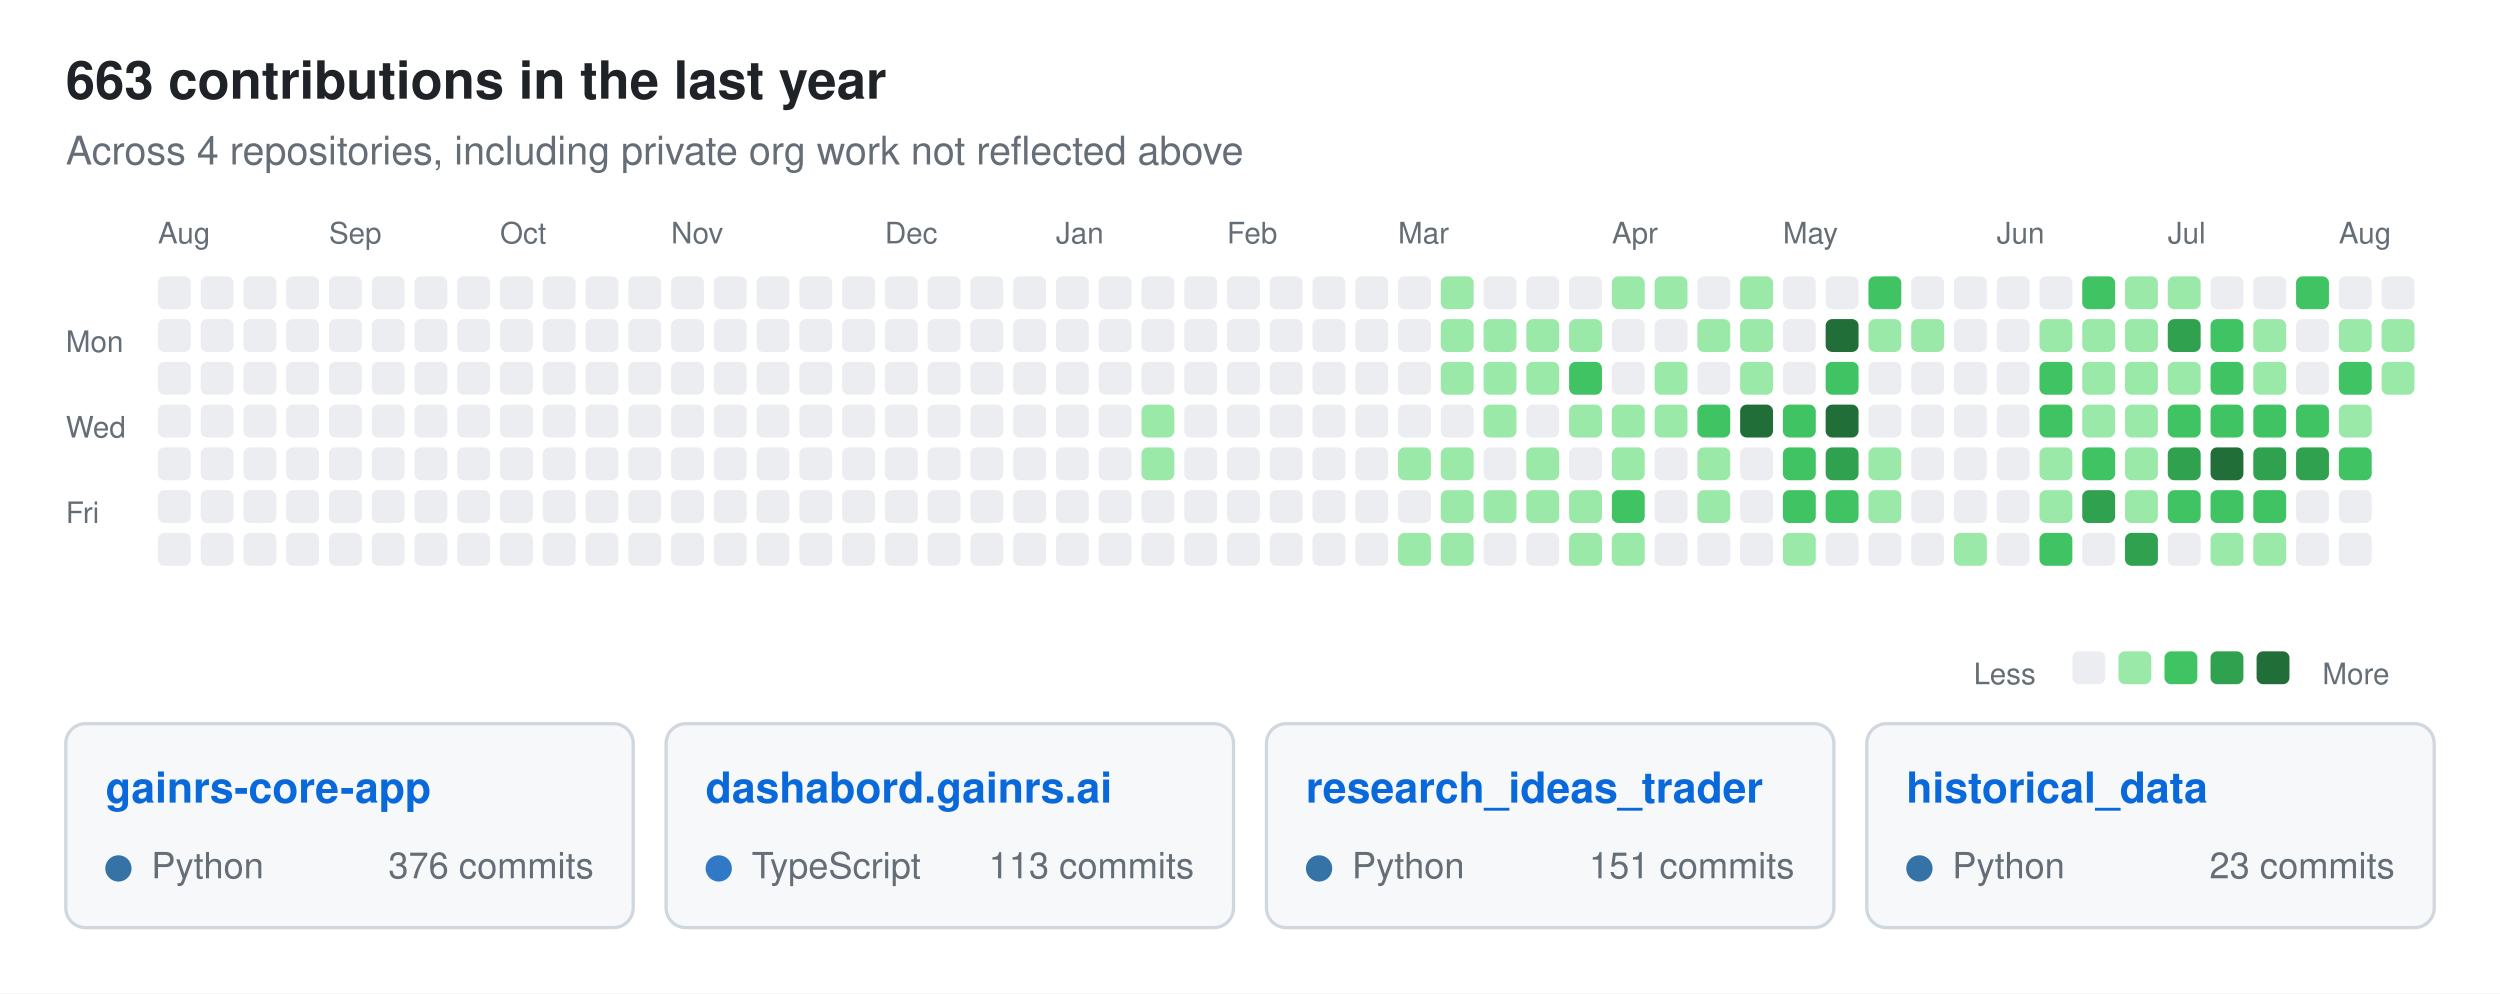
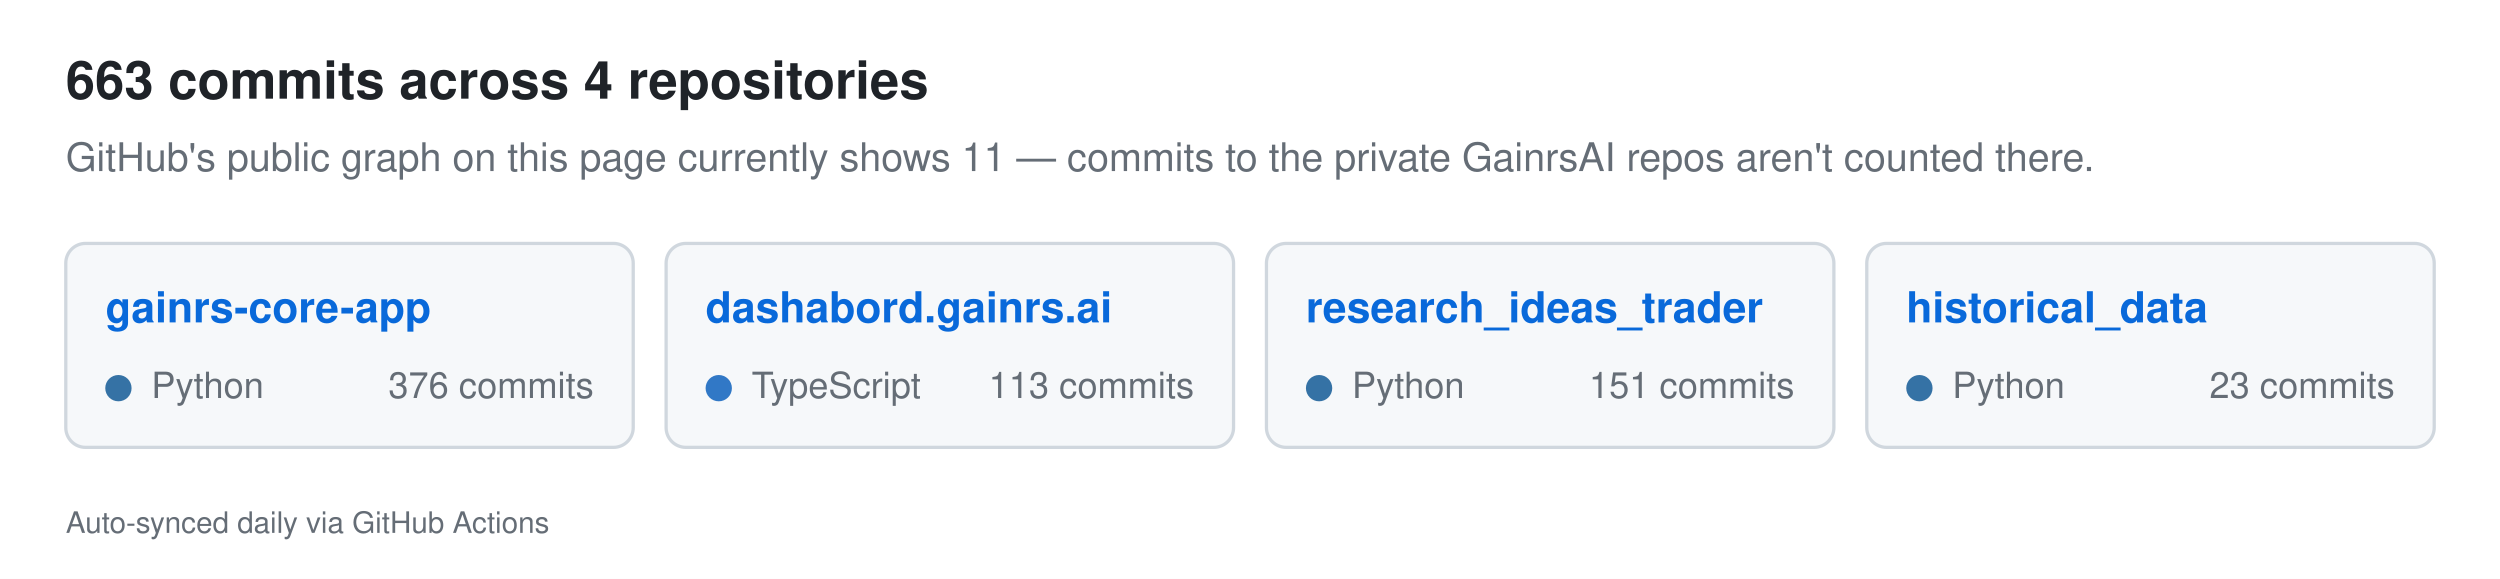
- <svg xmlns="http://www.w3.org/2000/svg" width="760" height="302" viewBox="0 0 760 302" font-family="-apple-system, BlinkMacSystemFont, 'Segoe UI', Helvetica, Arial, sans-serif" role="img" aria-label="663 contributions in the last year across 4 repositories">
-   <rect width="760" height="302" fill="#ffffff" />
-   <text x="20" y="30" font-size="16" font-weight="600" fill="#1f2328">663 contributions in the last year</text>
-   <text x="20" y="50" font-size="12" fill="#656d76">Across 4 repositories, including private org work not reflected above</text>
-   <text x="48" y="74" font-size="9" fill="#656d76">Aug</text>
-   <text x="100" y="74" font-size="9" fill="#656d76">Sep</text>
-   <text x="152" y="74" font-size="9" fill="#656d76">Oct</text>
-   <text x="204" y="74" font-size="9" fill="#656d76">Nov</text>
-   <text x="269" y="74" font-size="9" fill="#656d76">Dec</text>
-   <text x="321" y="74" font-size="9" fill="#656d76">Jan</text>
-   <text x="373" y="74" font-size="9" fill="#656d76">Feb</text>
-   <text x="425" y="74" font-size="9" fill="#656d76">Mar</text>
-   <text x="490" y="74" font-size="9" fill="#656d76">Apr</text>
-   <text x="542" y="74" font-size="9" fill="#656d76">May</text>
-   <text x="607" y="74" font-size="9" fill="#656d76">Jun</text>
-   <text x="659" y="74" font-size="9" fill="#656d76">Jul</text>
-   <text x="711" y="74" font-size="9" fill="#656d76">Aug</text>
-   <text x="20" y="107" font-size="9" fill="#656d76">Mon</text>
-   <text x="20" y="133" font-size="9" fill="#656d76">Wed</text>
-   <text x="20" y="159" font-size="9" fill="#656d76">Fri</text>
-   <rect x="48" y="84" width="10" height="10" rx="2" fill="#ebedf0" />
-   <rect x="48" y="97" width="10" height="10" rx="2" fill="#ebedf0" />
-   <rect x="48" y="110" width="10" height="10" rx="2" fill="#ebedf0" />
-   <rect x="48" y="123" width="10" height="10" rx="2" fill="#ebedf0" />
-   <rect x="48" y="136" width="10" height="10" rx="2" fill="#ebedf0" />
-   <rect x="48" y="149" width="10" height="10" rx="2" fill="#ebedf0" />
-   <rect x="48" y="162" width="10" height="10" rx="2" fill="#ebedf0" />
-   <rect x="61" y="84" width="10" height="10" rx="2" fill="#ebedf0" />
-   <rect x="61" y="97" width="10" height="10" rx="2" fill="#ebedf0" />
-   <rect x="61" y="110" width="10" height="10" rx="2" fill="#ebedf0" />
-   <rect x="61" y="123" width="10" height="10" rx="2" fill="#ebedf0" />
-   <rect x="61" y="136" width="10" height="10" rx="2" fill="#ebedf0" />
-   <rect x="61" y="149" width="10" height="10" rx="2" fill="#ebedf0" />
-   <rect x="61" y="162" width="10" height="10" rx="2" fill="#ebedf0" />
-   <rect x="74" y="84" width="10" height="10" rx="2" fill="#ebedf0" />
-   <rect x="74" y="97" width="10" height="10" rx="2" fill="#ebedf0" />
-   <rect x="74" y="110" width="10" height="10" rx="2" fill="#ebedf0" />
-   <rect x="74" y="123" width="10" height="10" rx="2" fill="#ebedf0" />
-   <rect x="74" y="136" width="10" height="10" rx="2" fill="#ebedf0" />
-   <rect x="74" y="149" width="10" height="10" rx="2" fill="#ebedf0" />
-   <rect x="74" y="162" width="10" height="10" rx="2" fill="#ebedf0" />
-   <rect x="87" y="84" width="10" height="10" rx="2" fill="#ebedf0" />
-   <rect x="87" y="97" width="10" height="10" rx="2" fill="#ebedf0" />
-   <rect x="87" y="110" width="10" height="10" rx="2" fill="#ebedf0" />
-   <rect x="87" y="123" width="10" height="10" rx="2" fill="#ebedf0" />
-   <rect x="87" y="136" width="10" height="10" rx="2" fill="#ebedf0" />
-   <rect x="87" y="149" width="10" height="10" rx="2" fill="#ebedf0" />
-   <rect x="87" y="162" width="10" height="10" rx="2" fill="#ebedf0" />
-   <rect x="100" y="84" width="10" height="10" rx="2" fill="#ebedf0" />
-   <rect x="100" y="97" width="10" height="10" rx="2" fill="#ebedf0" />
-   <rect x="100" y="110" width="10" height="10" rx="2" fill="#ebedf0" />
-   <rect x="100" y="123" width="10" height="10" rx="2" fill="#ebedf0" />
-   <rect x="100" y="136" width="10" height="10" rx="2" fill="#ebedf0" />
-   <rect x="100" y="149" width="10" height="10" rx="2" fill="#ebedf0" />
-   <rect x="100" y="162" width="10" height="10" rx="2" fill="#ebedf0" />
-   <rect x="113" y="84" width="10" height="10" rx="2" fill="#ebedf0" />
-   <rect x="113" y="97" width="10" height="10" rx="2" fill="#ebedf0" />
-   <rect x="113" y="110" width="10" height="10" rx="2" fill="#ebedf0" />
-   <rect x="113" y="123" width="10" height="10" rx="2" fill="#ebedf0" />
-   <rect x="113" y="136" width="10" height="10" rx="2" fill="#ebedf0" />
-   <rect x="113" y="149" width="10" height="10" rx="2" fill="#ebedf0" />
-   <rect x="113" y="162" width="10" height="10" rx="2" fill="#ebedf0" />
-   <rect x="126" y="84" width="10" height="10" rx="2" fill="#ebedf0" />
-   <rect x="126" y="97" width="10" height="10" rx="2" fill="#ebedf0" />
-   <rect x="126" y="110" width="10" height="10" rx="2" fill="#ebedf0" />
-   <rect x="126" y="123" width="10" height="10" rx="2" fill="#ebedf0" />
-   <rect x="126" y="136" width="10" height="10" rx="2" fill="#ebedf0" />
-   <rect x="126" y="149" width="10" height="10" rx="2" fill="#ebedf0" />
-   <rect x="126" y="162" width="10" height="10" rx="2" fill="#ebedf0" />
-   <rect x="139" y="84" width="10" height="10" rx="2" fill="#ebedf0" />
-   <rect x="139" y="97" width="10" height="10" rx="2" fill="#ebedf0" />
-   <rect x="139" y="110" width="10" height="10" rx="2" fill="#ebedf0" />
-   <rect x="139" y="123" width="10" height="10" rx="2" fill="#ebedf0" />
-   <rect x="139" y="136" width="10" height="10" rx="2" fill="#ebedf0" />
-   <rect x="139" y="149" width="10" height="10" rx="2" fill="#ebedf0" />
-   <rect x="139" y="162" width="10" height="10" rx="2" fill="#ebedf0" />
-   <rect x="152" y="84" width="10" height="10" rx="2" fill="#ebedf0" />
-   <rect x="152" y="97" width="10" height="10" rx="2" fill="#ebedf0" />
-   <rect x="152" y="110" width="10" height="10" rx="2" fill="#ebedf0" />
-   <rect x="152" y="123" width="10" height="10" rx="2" fill="#ebedf0" />
-   <rect x="152" y="136" width="10" height="10" rx="2" fill="#ebedf0" />
-   <rect x="152" y="149" width="10" height="10" rx="2" fill="#ebedf0" />
-   <rect x="152" y="162" width="10" height="10" rx="2" fill="#ebedf0" />
-   <rect x="165" y="84" width="10" height="10" rx="2" fill="#ebedf0" />
-   <rect x="165" y="97" width="10" height="10" rx="2" fill="#ebedf0" />
-   <rect x="165" y="110" width="10" height="10" rx="2" fill="#ebedf0" />
-   <rect x="165" y="123" width="10" height="10" rx="2" fill="#ebedf0" />
-   <rect x="165" y="136" width="10" height="10" rx="2" fill="#ebedf0" />
-   <rect x="165" y="149" width="10" height="10" rx="2" fill="#ebedf0" />
-   <rect x="165" y="162" width="10" height="10" rx="2" fill="#ebedf0" />
-   <rect x="178" y="84" width="10" height="10" rx="2" fill="#ebedf0" />
-   <rect x="178" y="97" width="10" height="10" rx="2" fill="#ebedf0" />
-   <rect x="178" y="110" width="10" height="10" rx="2" fill="#ebedf0" />
-   <rect x="178" y="123" width="10" height="10" rx="2" fill="#ebedf0" />
-   <rect x="178" y="136" width="10" height="10" rx="2" fill="#ebedf0" />
-   <rect x="178" y="149" width="10" height="10" rx="2" fill="#ebedf0" />
-   <rect x="178" y="162" width="10" height="10" rx="2" fill="#ebedf0" />
-   <rect x="191" y="84" width="10" height="10" rx="2" fill="#ebedf0" />
-   <rect x="191" y="97" width="10" height="10" rx="2" fill="#ebedf0" />
-   <rect x="191" y="110" width="10" height="10" rx="2" fill="#ebedf0" />
-   <rect x="191" y="123" width="10" height="10" rx="2" fill="#ebedf0" />
-   <rect x="191" y="136" width="10" height="10" rx="2" fill="#ebedf0" />
-   <rect x="191" y="149" width="10" height="10" rx="2" fill="#ebedf0" />
-   <rect x="191" y="162" width="10" height="10" rx="2" fill="#ebedf0" />
-   <rect x="204" y="84" width="10" height="10" rx="2" fill="#ebedf0" />
-   <rect x="204" y="97" width="10" height="10" rx="2" fill="#ebedf0" />
-   <rect x="204" y="110" width="10" height="10" rx="2" fill="#ebedf0" />
-   <rect x="204" y="123" width="10" height="10" rx="2" fill="#ebedf0" />
-   <rect x="204" y="136" width="10" height="10" rx="2" fill="#ebedf0" />
-   <rect x="204" y="149" width="10" height="10" rx="2" fill="#ebedf0" />
-   <rect x="204" y="162" width="10" height="10" rx="2" fill="#ebedf0" />
-   <rect x="217" y="84" width="10" height="10" rx="2" fill="#ebedf0" />
-   <rect x="217" y="97" width="10" height="10" rx="2" fill="#ebedf0" />
-   <rect x="217" y="110" width="10" height="10" rx="2" fill="#ebedf0" />
-   <rect x="217" y="123" width="10" height="10" rx="2" fill="#ebedf0" />
-   <rect x="217" y="136" width="10" height="10" rx="2" fill="#ebedf0" />
-   <rect x="217" y="149" width="10" height="10" rx="2" fill="#ebedf0" />
-   <rect x="217" y="162" width="10" height="10" rx="2" fill="#ebedf0" />
-   <rect x="230" y="84" width="10" height="10" rx="2" fill="#ebedf0" />
-   <rect x="230" y="97" width="10" height="10" rx="2" fill="#ebedf0" />
-   <rect x="230" y="110" width="10" height="10" rx="2" fill="#ebedf0" />
-   <rect x="230" y="123" width="10" height="10" rx="2" fill="#ebedf0" />
-   <rect x="230" y="136" width="10" height="10" rx="2" fill="#ebedf0" />
-   <rect x="230" y="149" width="10" height="10" rx="2" fill="#ebedf0" />
-   <rect x="230" y="162" width="10" height="10" rx="2" fill="#ebedf0" />
-   <rect x="243" y="84" width="10" height="10" rx="2" fill="#ebedf0" />
-   <rect x="243" y="97" width="10" height="10" rx="2" fill="#ebedf0" />
-   <rect x="243" y="110" width="10" height="10" rx="2" fill="#ebedf0" />
-   <rect x="243" y="123" width="10" height="10" rx="2" fill="#ebedf0" />
-   <rect x="243" y="136" width="10" height="10" rx="2" fill="#ebedf0" />
-   <rect x="243" y="149" width="10" height="10" rx="2" fill="#ebedf0" />
-   <rect x="243" y="162" width="10" height="10" rx="2" fill="#ebedf0" />
-   <rect x="256" y="84" width="10" height="10" rx="2" fill="#ebedf0" />
-   <rect x="256" y="97" width="10" height="10" rx="2" fill="#ebedf0" />
-   <rect x="256" y="110" width="10" height="10" rx="2" fill="#ebedf0" />
-   <rect x="256" y="123" width="10" height="10" rx="2" fill="#ebedf0" />
-   <rect x="256" y="136" width="10" height="10" rx="2" fill="#ebedf0" />
-   <rect x="256" y="149" width="10" height="10" rx="2" fill="#ebedf0" />
-   <rect x="256" y="162" width="10" height="10" rx="2" fill="#ebedf0" />
-   <rect x="269" y="84" width="10" height="10" rx="2" fill="#ebedf0" />
-   <rect x="269" y="97" width="10" height="10" rx="2" fill="#ebedf0" />
-   <rect x="269" y="110" width="10" height="10" rx="2" fill="#ebedf0" />
-   <rect x="269" y="123" width="10" height="10" rx="2" fill="#ebedf0" />
-   <rect x="269" y="136" width="10" height="10" rx="2" fill="#ebedf0" />
-   <rect x="269" y="149" width="10" height="10" rx="2" fill="#ebedf0" />
-   <rect x="269" y="162" width="10" height="10" rx="2" fill="#ebedf0" />
-   <rect x="282" y="84" width="10" height="10" rx="2" fill="#ebedf0" />
-   <rect x="282" y="97" width="10" height="10" rx="2" fill="#ebedf0" />
-   <rect x="282" y="110" width="10" height="10" rx="2" fill="#ebedf0" />
-   <rect x="282" y="123" width="10" height="10" rx="2" fill="#ebedf0" />
-   <rect x="282" y="136" width="10" height="10" rx="2" fill="#ebedf0" />
-   <rect x="282" y="149" width="10" height="10" rx="2" fill="#ebedf0" />
-   <rect x="282" y="162" width="10" height="10" rx="2" fill="#ebedf0" />
-   <rect x="295" y="84" width="10" height="10" rx="2" fill="#ebedf0" />
-   <rect x="295" y="97" width="10" height="10" rx="2" fill="#ebedf0" />
-   <rect x="295" y="110" width="10" height="10" rx="2" fill="#ebedf0" />
-   <rect x="295" y="123" width="10" height="10" rx="2" fill="#ebedf0" />
-   <rect x="295" y="136" width="10" height="10" rx="2" fill="#ebedf0" />
-   <rect x="295" y="149" width="10" height="10" rx="2" fill="#ebedf0" />
-   <rect x="295" y="162" width="10" height="10" rx="2" fill="#ebedf0" />
-   <rect x="308" y="84" width="10" height="10" rx="2" fill="#ebedf0" />
-   <rect x="308" y="97" width="10" height="10" rx="2" fill="#ebedf0" />
-   <rect x="308" y="110" width="10" height="10" rx="2" fill="#ebedf0" />
-   <rect x="308" y="123" width="10" height="10" rx="2" fill="#ebedf0" />
-   <rect x="308" y="136" width="10" height="10" rx="2" fill="#ebedf0" />
-   <rect x="308" y="149" width="10" height="10" rx="2" fill="#ebedf0" />
-   <rect x="308" y="162" width="10" height="10" rx="2" fill="#ebedf0" />
-   <rect x="321" y="84" width="10" height="10" rx="2" fill="#ebedf0" />
-   <rect x="321" y="97" width="10" height="10" rx="2" fill="#ebedf0" />
-   <rect x="321" y="110" width="10" height="10" rx="2" fill="#ebedf0" />
-   <rect x="321" y="123" width="10" height="10" rx="2" fill="#ebedf0" />
-   <rect x="321" y="136" width="10" height="10" rx="2" fill="#ebedf0" />
-   <rect x="321" y="149" width="10" height="10" rx="2" fill="#ebedf0" />
-   <rect x="321" y="162" width="10" height="10" rx="2" fill="#ebedf0" />
-   <rect x="334" y="84" width="10" height="10" rx="2" fill="#ebedf0" />
-   <rect x="334" y="97" width="10" height="10" rx="2" fill="#ebedf0" />
-   <rect x="334" y="110" width="10" height="10" rx="2" fill="#ebedf0" />
-   <rect x="334" y="123" width="10" height="10" rx="2" fill="#ebedf0" />
-   <rect x="334" y="136" width="10" height="10" rx="2" fill="#ebedf0" />
-   <rect x="334" y="149" width="10" height="10" rx="2" fill="#ebedf0" />
-   <rect x="334" y="162" width="10" height="10" rx="2" fill="#ebedf0" />
-   <rect x="347" y="84" width="10" height="10" rx="2" fill="#ebedf0" />
-   <rect x="347" y="97" width="10" height="10" rx="2" fill="#ebedf0" />
-   <rect x="347" y="110" width="10" height="10" rx="2" fill="#ebedf0" />
-   <rect x="347" y="123" width="10" height="10" rx="2" fill="#9be9a8" />
-   <rect x="347" y="136" width="10" height="10" rx="2" fill="#9be9a8" />
-   <rect x="347" y="149" width="10" height="10" rx="2" fill="#ebedf0" />
-   <rect x="347" y="162" width="10" height="10" rx="2" fill="#ebedf0" />
-   <rect x="360" y="84" width="10" height="10" rx="2" fill="#ebedf0" />
-   <rect x="360" y="97" width="10" height="10" rx="2" fill="#ebedf0" />
-   <rect x="360" y="110" width="10" height="10" rx="2" fill="#ebedf0" />
-   <rect x="360" y="123" width="10" height="10" rx="2" fill="#ebedf0" />
-   <rect x="360" y="136" width="10" height="10" rx="2" fill="#ebedf0" />
-   <rect x="360" y="149" width="10" height="10" rx="2" fill="#ebedf0" />
-   <rect x="360" y="162" width="10" height="10" rx="2" fill="#ebedf0" />
-   <rect x="373" y="84" width="10" height="10" rx="2" fill="#ebedf0" />
-   <rect x="373" y="97" width="10" height="10" rx="2" fill="#ebedf0" />
-   <rect x="373" y="110" width="10" height="10" rx="2" fill="#ebedf0" />
-   <rect x="373" y="123" width="10" height="10" rx="2" fill="#ebedf0" />
-   <rect x="373" y="136" width="10" height="10" rx="2" fill="#ebedf0" />
-   <rect x="373" y="149" width="10" height="10" rx="2" fill="#ebedf0" />
-   <rect x="373" y="162" width="10" height="10" rx="2" fill="#ebedf0" />
-   <rect x="386" y="84" width="10" height="10" rx="2" fill="#ebedf0" />
-   <rect x="386" y="97" width="10" height="10" rx="2" fill="#ebedf0" />
-   <rect x="386" y="110" width="10" height="10" rx="2" fill="#ebedf0" />
-   <rect x="386" y="123" width="10" height="10" rx="2" fill="#ebedf0" />
-   <rect x="386" y="136" width="10" height="10" rx="2" fill="#ebedf0" />
-   <rect x="386" y="149" width="10" height="10" rx="2" fill="#ebedf0" />
-   <rect x="386" y="162" width="10" height="10" rx="2" fill="#ebedf0" />
-   <rect x="399" y="84" width="10" height="10" rx="2" fill="#ebedf0" />
-   <rect x="399" y="97" width="10" height="10" rx="2" fill="#ebedf0" />
-   <rect x="399" y="110" width="10" height="10" rx="2" fill="#ebedf0" />
-   <rect x="399" y="123" width="10" height="10" rx="2" fill="#ebedf0" />
-   <rect x="399" y="136" width="10" height="10" rx="2" fill="#ebedf0" />
-   <rect x="399" y="149" width="10" height="10" rx="2" fill="#ebedf0" />
-   <rect x="399" y="162" width="10" height="10" rx="2" fill="#ebedf0" />
-   <rect x="412" y="84" width="10" height="10" rx="2" fill="#ebedf0" />
-   <rect x="412" y="97" width="10" height="10" rx="2" fill="#ebedf0" />
-   <rect x="412" y="110" width="10" height="10" rx="2" fill="#ebedf0" />
-   <rect x="412" y="123" width="10" height="10" rx="2" fill="#ebedf0" />
-   <rect x="412" y="136" width="10" height="10" rx="2" fill="#ebedf0" />
-   <rect x="412" y="149" width="10" height="10" rx="2" fill="#ebedf0" />
-   <rect x="412" y="162" width="10" height="10" rx="2" fill="#ebedf0" />
-   <rect x="425" y="84" width="10" height="10" rx="2" fill="#ebedf0" />
-   <rect x="425" y="97" width="10" height="10" rx="2" fill="#ebedf0" />
-   <rect x="425" y="110" width="10" height="10" rx="2" fill="#ebedf0" />
-   <rect x="425" y="123" width="10" height="10" rx="2" fill="#ebedf0" />
-   <rect x="425" y="136" width="10" height="10" rx="2" fill="#9be9a8" />
-   <rect x="425" y="149" width="10" height="10" rx="2" fill="#ebedf0" />
-   <rect x="425" y="162" width="10" height="10" rx="2" fill="#9be9a8" />
-   <rect x="438" y="84" width="10" height="10" rx="2" fill="#9be9a8" />
-   <rect x="438" y="97" width="10" height="10" rx="2" fill="#9be9a8" />
-   <rect x="438" y="110" width="10" height="10" rx="2" fill="#9be9a8" />
-   <rect x="438" y="123" width="10" height="10" rx="2" fill="#ebedf0" />
-   <rect x="438" y="136" width="10" height="10" rx="2" fill="#9be9a8" />
-   <rect x="438" y="149" width="10" height="10" rx="2" fill="#9be9a8" />
-   <rect x="438" y="162" width="10" height="10" rx="2" fill="#9be9a8" />
-   <rect x="451" y="84" width="10" height="10" rx="2" fill="#ebedf0" />
-   <rect x="451" y="97" width="10" height="10" rx="2" fill="#9be9a8" />
-   <rect x="451" y="110" width="10" height="10" rx="2" fill="#9be9a8" />
-   <rect x="451" y="123" width="10" height="10" rx="2" fill="#9be9a8" />
-   <rect x="451" y="136" width="10" height="10" rx="2" fill="#ebedf0" />
-   <rect x="451" y="149" width="10" height="10" rx="2" fill="#9be9a8" />
-   <rect x="451" y="162" width="10" height="10" rx="2" fill="#ebedf0" />
-   <rect x="464" y="84" width="10" height="10" rx="2" fill="#ebedf0" />
-   <rect x="464" y="97" width="10" height="10" rx="2" fill="#9be9a8" />
-   <rect x="464" y="110" width="10" height="10" rx="2" fill="#9be9a8" />
-   <rect x="464" y="123" width="10" height="10" rx="2" fill="#ebedf0" />
-   <rect x="464" y="136" width="10" height="10" rx="2" fill="#9be9a8" />
-   <rect x="464" y="149" width="10" height="10" rx="2" fill="#9be9a8" />
-   <rect x="464" y="162" width="10" height="10" rx="2" fill="#ebedf0" />
-   <rect x="477" y="84" width="10" height="10" rx="2" fill="#ebedf0" />
-   <rect x="477" y="97" width="10" height="10" rx="2" fill="#9be9a8" />
-   <rect x="477" y="110" width="10" height="10" rx="2" fill="#40c463" />
-   <rect x="477" y="123" width="10" height="10" rx="2" fill="#9be9a8" />
-   <rect x="477" y="136" width="10" height="10" rx="2" fill="#ebedf0" />
-   <rect x="477" y="149" width="10" height="10" rx="2" fill="#9be9a8" />
-   <rect x="477" y="162" width="10" height="10" rx="2" fill="#9be9a8" />
-   <rect x="490" y="84" width="10" height="10" rx="2" fill="#9be9a8" />
-   <rect x="490" y="97" width="10" height="10" rx="2" fill="#ebedf0" />
-   <rect x="490" y="110" width="10" height="10" rx="2" fill="#ebedf0" />
-   <rect x="490" y="123" width="10" height="10" rx="2" fill="#9be9a8" />
-   <rect x="490" y="136" width="10" height="10" rx="2" fill="#9be9a8" />
-   <rect x="490" y="149" width="10" height="10" rx="2" fill="#40c463" />
-   <rect x="490" y="162" width="10" height="10" rx="2" fill="#9be9a8" />
-   <rect x="503" y="84" width="10" height="10" rx="2" fill="#9be9a8" />
-   <rect x="503" y="97" width="10" height="10" rx="2" fill="#ebedf0" />
-   <rect x="503" y="110" width="10" height="10" rx="2" fill="#9be9a8" />
-   <rect x="503" y="123" width="10" height="10" rx="2" fill="#9be9a8" />
-   <rect x="503" y="136" width="10" height="10" rx="2" fill="#ebedf0" />
-   <rect x="503" y="149" width="10" height="10" rx="2" fill="#ebedf0" />
-   <rect x="503" y="162" width="10" height="10" rx="2" fill="#ebedf0" />
-   <rect x="516" y="84" width="10" height="10" rx="2" fill="#ebedf0" />
-   <rect x="516" y="97" width="10" height="10" rx="2" fill="#9be9a8" />
-   <rect x="516" y="110" width="10" height="10" rx="2" fill="#ebedf0" />
-   <rect x="516" y="123" width="10" height="10" rx="2" fill="#40c463" />
-   <rect x="516" y="136" width="10" height="10" rx="2" fill="#9be9a8" />
-   <rect x="516" y="149" width="10" height="10" rx="2" fill="#9be9a8" />
-   <rect x="516" y="162" width="10" height="10" rx="2" fill="#ebedf0" />
-   <rect x="529" y="84" width="10" height="10" rx="2" fill="#9be9a8" />
-   <rect x="529" y="97" width="10" height="10" rx="2" fill="#9be9a8" />
-   <rect x="529" y="110" width="10" height="10" rx="2" fill="#9be9a8" />
-   <rect x="529" y="123" width="10" height="10" rx="2" fill="#216e39" />
-   <rect x="529" y="136" width="10" height="10" rx="2" fill="#ebedf0" />
-   <rect x="529" y="149" width="10" height="10" rx="2" fill="#ebedf0" />
-   <rect x="529" y="162" width="10" height="10" rx="2" fill="#ebedf0" />
-   <rect x="542" y="84" width="10" height="10" rx="2" fill="#ebedf0" />
-   <rect x="542" y="97" width="10" height="10" rx="2" fill="#ebedf0" />
-   <rect x="542" y="110" width="10" height="10" rx="2" fill="#ebedf0" />
-   <rect x="542" y="123" width="10" height="10" rx="2" fill="#40c463" />
-   <rect x="542" y="136" width="10" height="10" rx="2" fill="#40c463" />
-   <rect x="542" y="149" width="10" height="10" rx="2" fill="#40c463" />
-   <rect x="542" y="162" width="10" height="10" rx="2" fill="#9be9a8" />
-   <rect x="555" y="84" width="10" height="10" rx="2" fill="#ebedf0" />
-   <rect x="555" y="97" width="10" height="10" rx="2" fill="#216e39" />
-   <rect x="555" y="110" width="10" height="10" rx="2" fill="#40c463" />
-   <rect x="555" y="123" width="10" height="10" rx="2" fill="#216e39" />
-   <rect x="555" y="136" width="10" height="10" rx="2" fill="#30a14e" />
-   <rect x="555" y="149" width="10" height="10" rx="2" fill="#40c463" />
-   <rect x="555" y="162" width="10" height="10" rx="2" fill="#ebedf0" />
-   <rect x="568" y="84" width="10" height="10" rx="2" fill="#40c463" />
-   <rect x="568" y="97" width="10" height="10" rx="2" fill="#9be9a8" />
-   <rect x="568" y="110" width="10" height="10" rx="2" fill="#ebedf0" />
-   <rect x="568" y="123" width="10" height="10" rx="2" fill="#ebedf0" />
-   <rect x="568" y="136" width="10" height="10" rx="2" fill="#9be9a8" />
-   <rect x="568" y="149" width="10" height="10" rx="2" fill="#9be9a8" />
-   <rect x="568" y="162" width="10" height="10" rx="2" fill="#ebedf0" />
-   <rect x="581" y="84" width="10" height="10" rx="2" fill="#ebedf0" />
-   <rect x="581" y="97" width="10" height="10" rx="2" fill="#9be9a8" />
-   <rect x="581" y="110" width="10" height="10" rx="2" fill="#ebedf0" />
-   <rect x="581" y="123" width="10" height="10" rx="2" fill="#ebedf0" />
-   <rect x="581" y="136" width="10" height="10" rx="2" fill="#ebedf0" />
-   <rect x="581" y="149" width="10" height="10" rx="2" fill="#ebedf0" />
-   <rect x="581" y="162" width="10" height="10" rx="2" fill="#ebedf0" />
-   <rect x="594" y="84" width="10" height="10" rx="2" fill="#ebedf0" />
-   <rect x="594" y="97" width="10" height="10" rx="2" fill="#ebedf0" />
-   <rect x="594" y="110" width="10" height="10" rx="2" fill="#ebedf0" />
-   <rect x="594" y="123" width="10" height="10" rx="2" fill="#ebedf0" />
-   <rect x="594" y="136" width="10" height="10" rx="2" fill="#ebedf0" />
-   <rect x="594" y="149" width="10" height="10" rx="2" fill="#ebedf0" />
-   <rect x="594" y="162" width="10" height="10" rx="2" fill="#9be9a8" />
-   <rect x="607" y="84" width="10" height="10" rx="2" fill="#ebedf0" />
-   <rect x="607" y="97" width="10" height="10" rx="2" fill="#ebedf0" />
-   <rect x="607" y="110" width="10" height="10" rx="2" fill="#ebedf0" />
-   <rect x="607" y="123" width="10" height="10" rx="2" fill="#ebedf0" />
-   <rect x="607" y="136" width="10" height="10" rx="2" fill="#ebedf0" />
-   <rect x="607" y="149" width="10" height="10" rx="2" fill="#ebedf0" />
-   <rect x="607" y="162" width="10" height="10" rx="2" fill="#ebedf0" />
-   <rect x="620" y="84" width="10" height="10" rx="2" fill="#ebedf0" />
-   <rect x="620" y="97" width="10" height="10" rx="2" fill="#9be9a8" />
-   <rect x="620" y="110" width="10" height="10" rx="2" fill="#40c463" />
-   <rect x="620" y="123" width="10" height="10" rx="2" fill="#40c463" />
-   <rect x="620" y="136" width="10" height="10" rx="2" fill="#9be9a8" />
-   <rect x="620" y="149" width="10" height="10" rx="2" fill="#9be9a8" />
-   <rect x="620" y="162" width="10" height="10" rx="2" fill="#40c463" />
-   <rect x="633" y="84" width="10" height="10" rx="2" fill="#40c463" />
-   <rect x="633" y="97" width="10" height="10" rx="2" fill="#9be9a8" />
-   <rect x="633" y="110" width="10" height="10" rx="2" fill="#9be9a8" />
-   <rect x="633" y="123" width="10" height="10" rx="2" fill="#9be9a8" />
-   <rect x="633" y="136" width="10" height="10" rx="2" fill="#40c463" />
-   <rect x="633" y="149" width="10" height="10" rx="2" fill="#30a14e" />
-   <rect x="633" y="162" width="10" height="10" rx="2" fill="#ebedf0" />
-   <rect x="646" y="84" width="10" height="10" rx="2" fill="#9be9a8" />
-   <rect x="646" y="97" width="10" height="10" rx="2" fill="#9be9a8" />
-   <rect x="646" y="110" width="10" height="10" rx="2" fill="#9be9a8" />
-   <rect x="646" y="123" width="10" height="10" rx="2" fill="#9be9a8" />
-   <rect x="646" y="136" width="10" height="10" rx="2" fill="#9be9a8" />
-   <rect x="646" y="149" width="10" height="10" rx="2" fill="#9be9a8" />
-   <rect x="646" y="162" width="10" height="10" rx="2" fill="#30a14e" />
-   <rect x="659" y="84" width="10" height="10" rx="2" fill="#9be9a8" />
-   <rect x="659" y="97" width="10" height="10" rx="2" fill="#30a14e" />
-   <rect x="659" y="110" width="10" height="10" rx="2" fill="#9be9a8" />
-   <rect x="659" y="123" width="10" height="10" rx="2" fill="#40c463" />
-   <rect x="659" y="136" width="10" height="10" rx="2" fill="#30a14e" />
-   <rect x="659" y="149" width="10" height="10" rx="2" fill="#40c463" />
-   <rect x="659" y="162" width="10" height="10" rx="2" fill="#ebedf0" />
-   <rect x="672" y="84" width="10" height="10" rx="2" fill="#ebedf0" />
-   <rect x="672" y="97" width="10" height="10" rx="2" fill="#40c463" />
-   <rect x="672" y="110" width="10" height="10" rx="2" fill="#40c463" />
-   <rect x="672" y="123" width="10" height="10" rx="2" fill="#40c463" />
-   <rect x="672" y="136" width="10" height="10" rx="2" fill="#216e39" />
-   <rect x="672" y="149" width="10" height="10" rx="2" fill="#40c463" />
-   <rect x="672" y="162" width="10" height="10" rx="2" fill="#9be9a8" />
-   <rect x="685" y="84" width="10" height="10" rx="2" fill="#ebedf0" />
-   <rect x="685" y="97" width="10" height="10" rx="2" fill="#9be9a8" />
-   <rect x="685" y="110" width="10" height="10" rx="2" fill="#9be9a8" />
-   <rect x="685" y="123" width="10" height="10" rx="2" fill="#40c463" />
-   <rect x="685" y="136" width="10" height="10" rx="2" fill="#30a14e" />
-   <rect x="685" y="149" width="10" height="10" rx="2" fill="#40c463" />
-   <rect x="685" y="162" width="10" height="10" rx="2" fill="#9be9a8" />
-   <rect x="698" y="84" width="10" height="10" rx="2" fill="#40c463" />
-   <rect x="698" y="97" width="10" height="10" rx="2" fill="#ebedf0" />
-   <rect x="698" y="110" width="10" height="10" rx="2" fill="#ebedf0" />
-   <rect x="698" y="123" width="10" height="10" rx="2" fill="#40c463" />
-   <rect x="698" y="136" width="10" height="10" rx="2" fill="#30a14e" />
-   <rect x="698" y="149" width="10" height="10" rx="2" fill="#ebedf0" />
-   <rect x="698" y="162" width="10" height="10" rx="2" fill="#ebedf0" />
-   <rect x="711" y="84" width="10" height="10" rx="2" fill="#ebedf0" />
-   <rect x="711" y="97" width="10" height="10" rx="2" fill="#9be9a8" />
-   <rect x="711" y="110" width="10" height="10" rx="2" fill="#40c463" />
-   <rect x="711" y="123" width="10" height="10" rx="2" fill="#9be9a8" />
-   <rect x="711" y="136" width="10" height="10" rx="2" fill="#40c463" />
-   <rect x="711" y="149" width="10" height="10" rx="2" fill="#ebedf0" />
-   <rect x="711" y="162" width="10" height="10" rx="2" fill="#ebedf0" />
-   <rect x="724" y="84" width="10" height="10" rx="2" fill="#ebedf0" />
-   <rect x="724" y="97" width="10" height="10" rx="2" fill="#9be9a8" />
-   <rect x="724" y="110" width="10" height="10" rx="2" fill="#9be9a8" />
-   <text x="600" y="208" font-size="9" fill="#656d76">Less</text>
-   <rect x="630" y="198" width="10" height="10" rx="2" fill="#ebedf0" />
-   <rect x="644" y="198" width="10" height="10" rx="2" fill="#9be9a8" />
-   <rect x="658" y="198" width="10" height="10" rx="2" fill="#40c463" />
-   <rect x="672" y="198" width="10" height="10" rx="2" fill="#30a14e" />
-   <rect x="686" y="198" width="10" height="10" rx="2" fill="#216e39" />
-   <text x="706" y="208" font-size="9" fill="#656d76">More</text>
-   <rect x="20.0" y="220" width="172.5" height="62" rx="6" fill="#f6f8fa" stroke="#d0d7de" />
-   <text x="32.0" y="244" font-size="13" font-weight="600" fill="#0969da">gainrs-core-app</text>
-   <circle cx="36.0" cy="264" r="4" fill="#3572A5" />
-   <text x="46.0" y="267" font-size="11" fill="#656d76">Python</text>
-   <text x="180.5" y="267" font-size="11" fill="#656d76" text-anchor="end">376 commits</text>
-   <rect x="202.5" y="220" width="172.5" height="62" rx="6" fill="#f6f8fa" stroke="#d0d7de" />
-   <text x="214.5" y="244" font-size="13" font-weight="600" fill="#0969da">dashabord.gainrs.ai</text>
-   <circle cx="218.5" cy="264" r="4" fill="#3178c6" />
-   <text x="228.5" y="267" font-size="11" fill="#656d76">TypeScript</text>
-   <text x="363.0" y="267" font-size="11" fill="#656d76" text-anchor="end">113 commits</text>
-   <rect x="385.0" y="220" width="172.5" height="62" rx="6" fill="#f6f8fa" stroke="#d0d7de" />
-   <text x="397.0" y="244" font-size="13" font-weight="600" fill="#0969da">research_ideas_trader</text>
-   <circle cx="401.0" cy="264" r="4" fill="#3572A5" />
-   <text x="411.0" y="267" font-size="11" fill="#656d76">Python</text>
-   <text x="545.5" y="267" font-size="11" fill="#656d76" text-anchor="end">151 commits</text>
-   <rect x="567.5" y="220" width="172.5" height="62" rx="6" fill="#f6f8fa" stroke="#d0d7de" />
-   <text x="579.5" y="244" font-size="13" font-weight="600" fill="#0969da">historical_data</text>
-   <circle cx="583.5" cy="264" r="4" fill="#3572A5" />
-   <text x="593.5" y="267" font-size="11" fill="#656d76">Python</text>
-   <text x="728.0" y="267" font-size="11" fill="#656d76" text-anchor="end">23 commits</text>
+ <svg xmlns="http://www.w3.org/2000/svg" width="760" height="176" viewBox="0 0 760 176" font-family="-apple-system, BlinkMacSystemFont, 'Segoe UI', Helvetica, Arial, sans-serif" role="img" aria-label="663 commits across 4 repositories">
+   <rect width="760" height="176" fill="#ffffff" />
+   <text x="20" y="30" font-size="16" font-weight="600" fill="#1f2328">663 commits across 4 repositories</text>
+   <text x="20" y="52" font-size="12" fill="#656d76">GitHub's public graph on this page currently shows 11 — commits to the private GainrsAI repos aren't counted there.</text>
+   <rect x="20.0" y="74" width="172.5" height="62" rx="6" fill="#f6f8fa" stroke="#d0d7de" />
+   <text x="32.0" y="98" font-size="13" font-weight="600" fill="#0969da">gainrs-core-app</text>
+   <circle cx="36.0" cy="118" r="4" fill="#3572A5" />
+   <text x="46.0" y="121" font-size="11" fill="#656d76">Python</text>
+   <text x="180.5" y="121" font-size="11" fill="#656d76" text-anchor="end">376 commits</text>
+   <rect x="202.5" y="74" width="172.5" height="62" rx="6" fill="#f6f8fa" stroke="#d0d7de" />
+   <text x="214.5" y="98" font-size="13" font-weight="600" fill="#0969da">dashabord.gainrs.ai</text>
+   <circle cx="218.5" cy="118" r="4" fill="#3178c6" />
+   <text x="228.5" y="121" font-size="11" fill="#656d76">TypeScript</text>
+   <text x="363.0" y="121" font-size="11" fill="#656d76" text-anchor="end">113 commits</text>
+   <rect x="385.0" y="74" width="172.5" height="62" rx="6" fill="#f6f8fa" stroke="#d0d7de" />
+   <text x="397.0" y="98" font-size="13" font-weight="600" fill="#0969da">research_ideas_trader</text>
+   <circle cx="401.0" cy="118" r="4" fill="#3572A5" />
+   <text x="411.0" y="121" font-size="11" fill="#656d76">Python</text>
+   <text x="545.5" y="121" font-size="11" fill="#656d76" text-anchor="end">151 commits</text>
+   <rect x="567.5" y="74" width="172.5" height="62" rx="6" fill="#f6f8fa" stroke="#d0d7de" />
+   <text x="579.5" y="98" font-size="13" font-weight="600" fill="#0969da">historical_data</text>
+   <circle cx="583.5" cy="118" r="4" fill="#3572A5" />
+   <text x="593.5" y="121" font-size="11" fill="#656d76">Python</text>
+   <text x="728.0" y="121" font-size="11" fill="#656d76" text-anchor="end">23 commits</text>
+   <text x="20" y="162" font-size="9" fill="#656d76">Auto-synced daily via GitHub Actions</text>
</svg>
